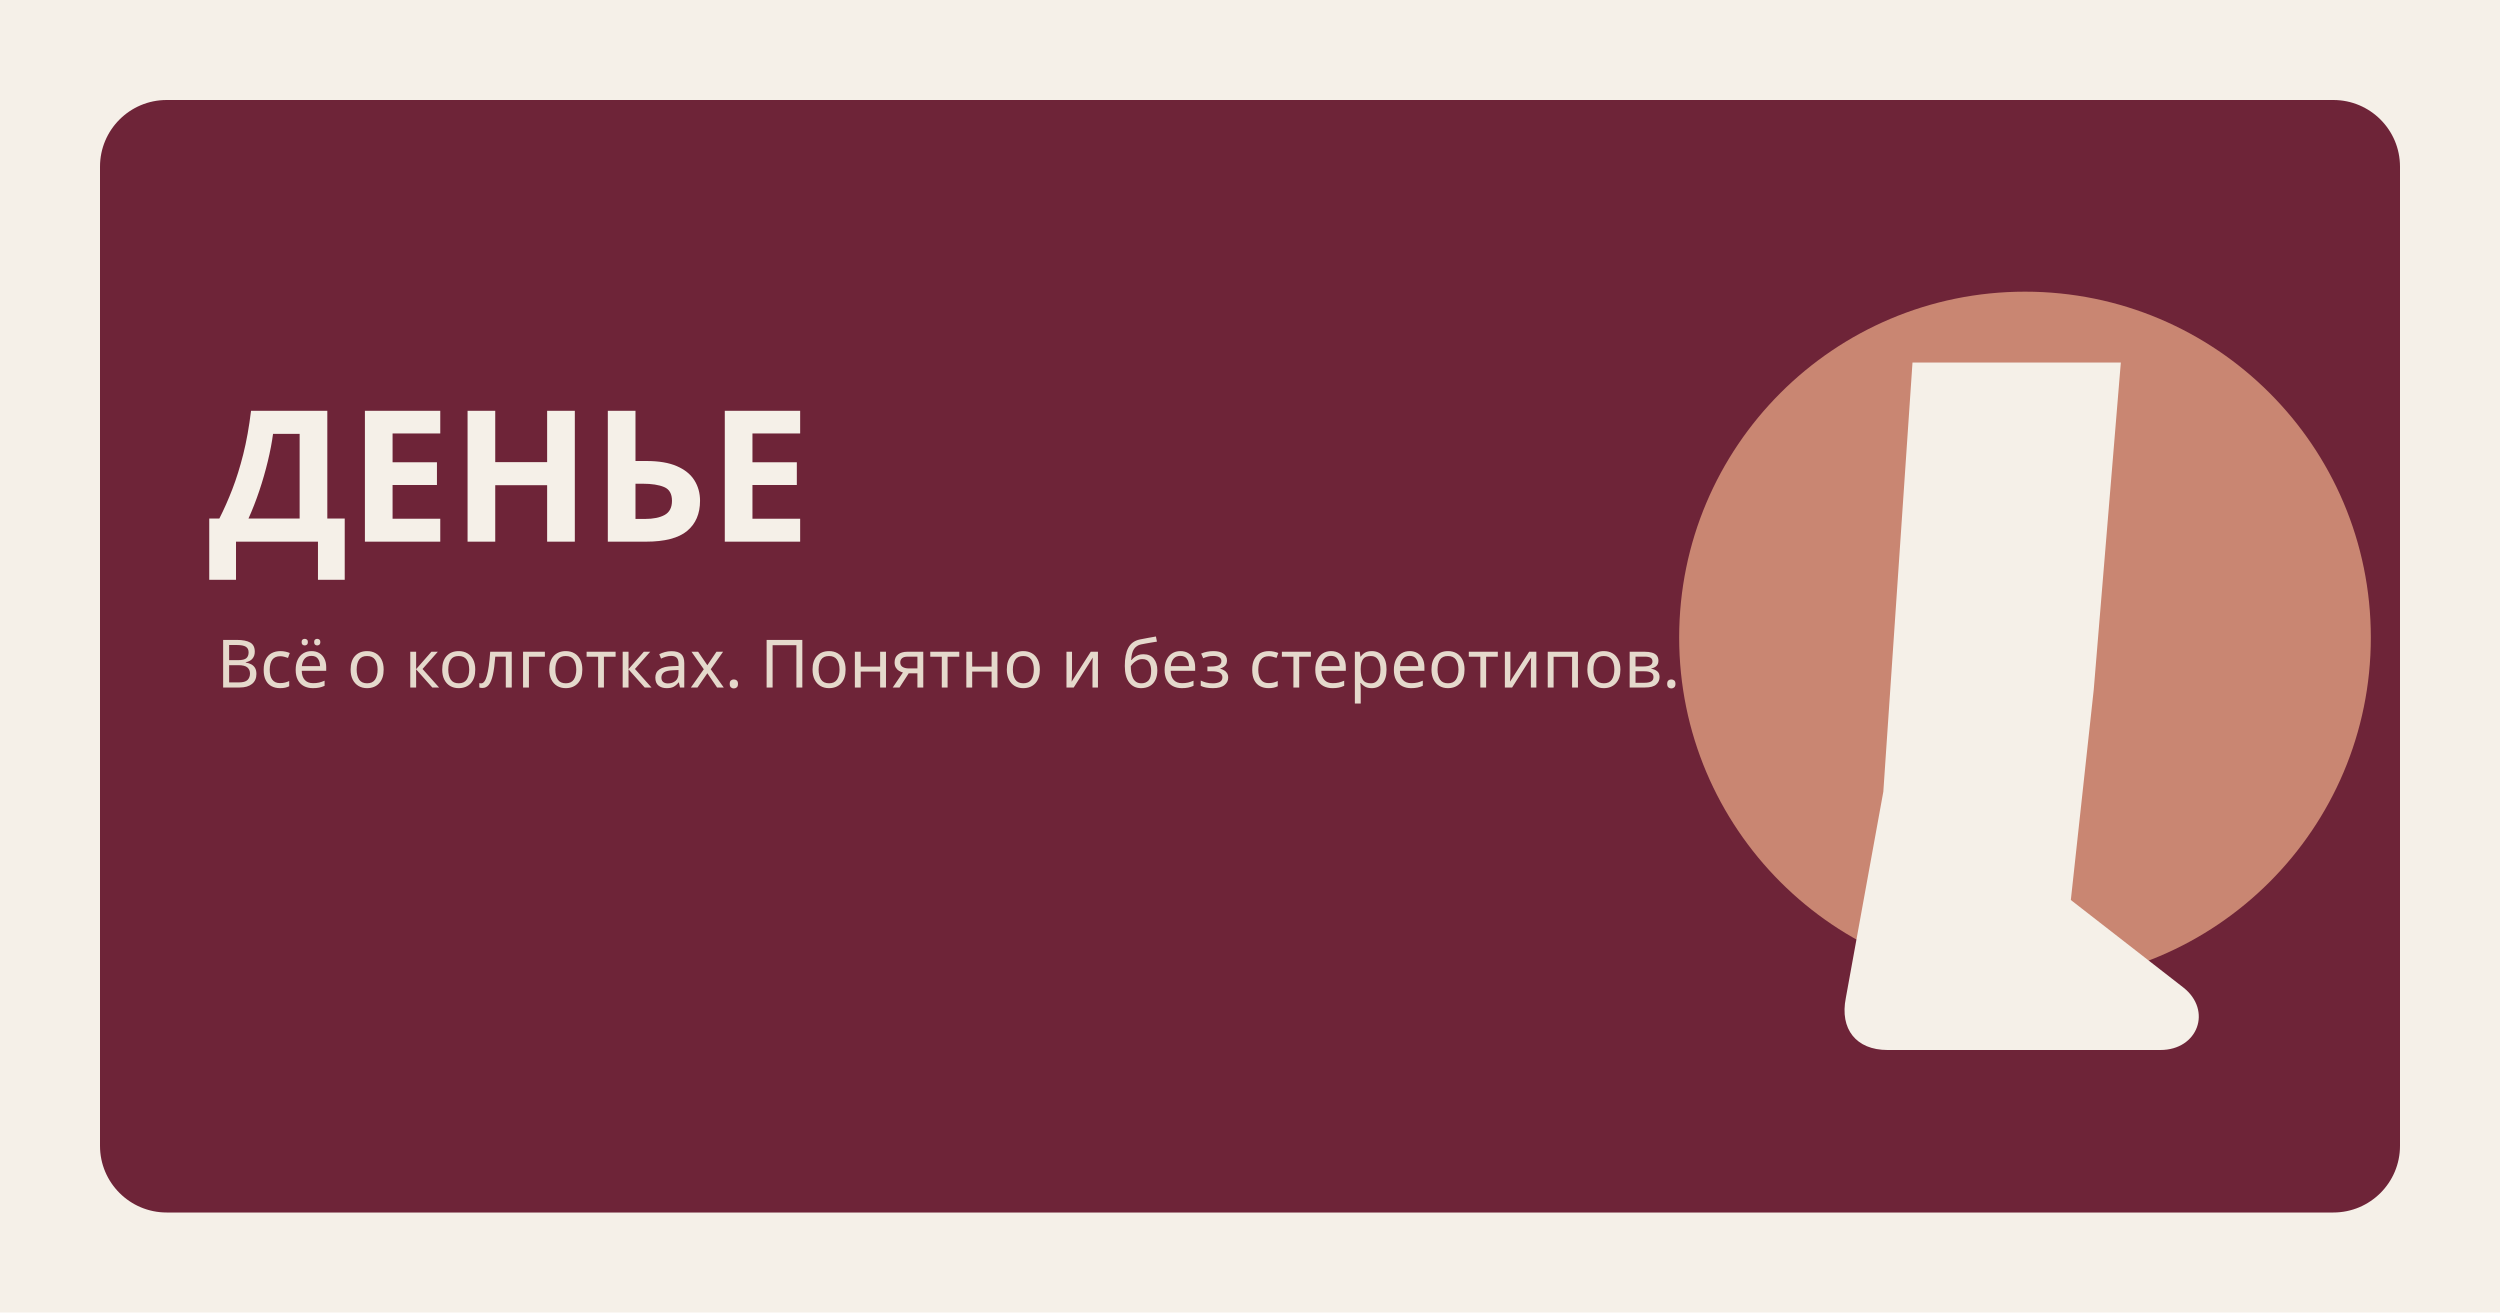
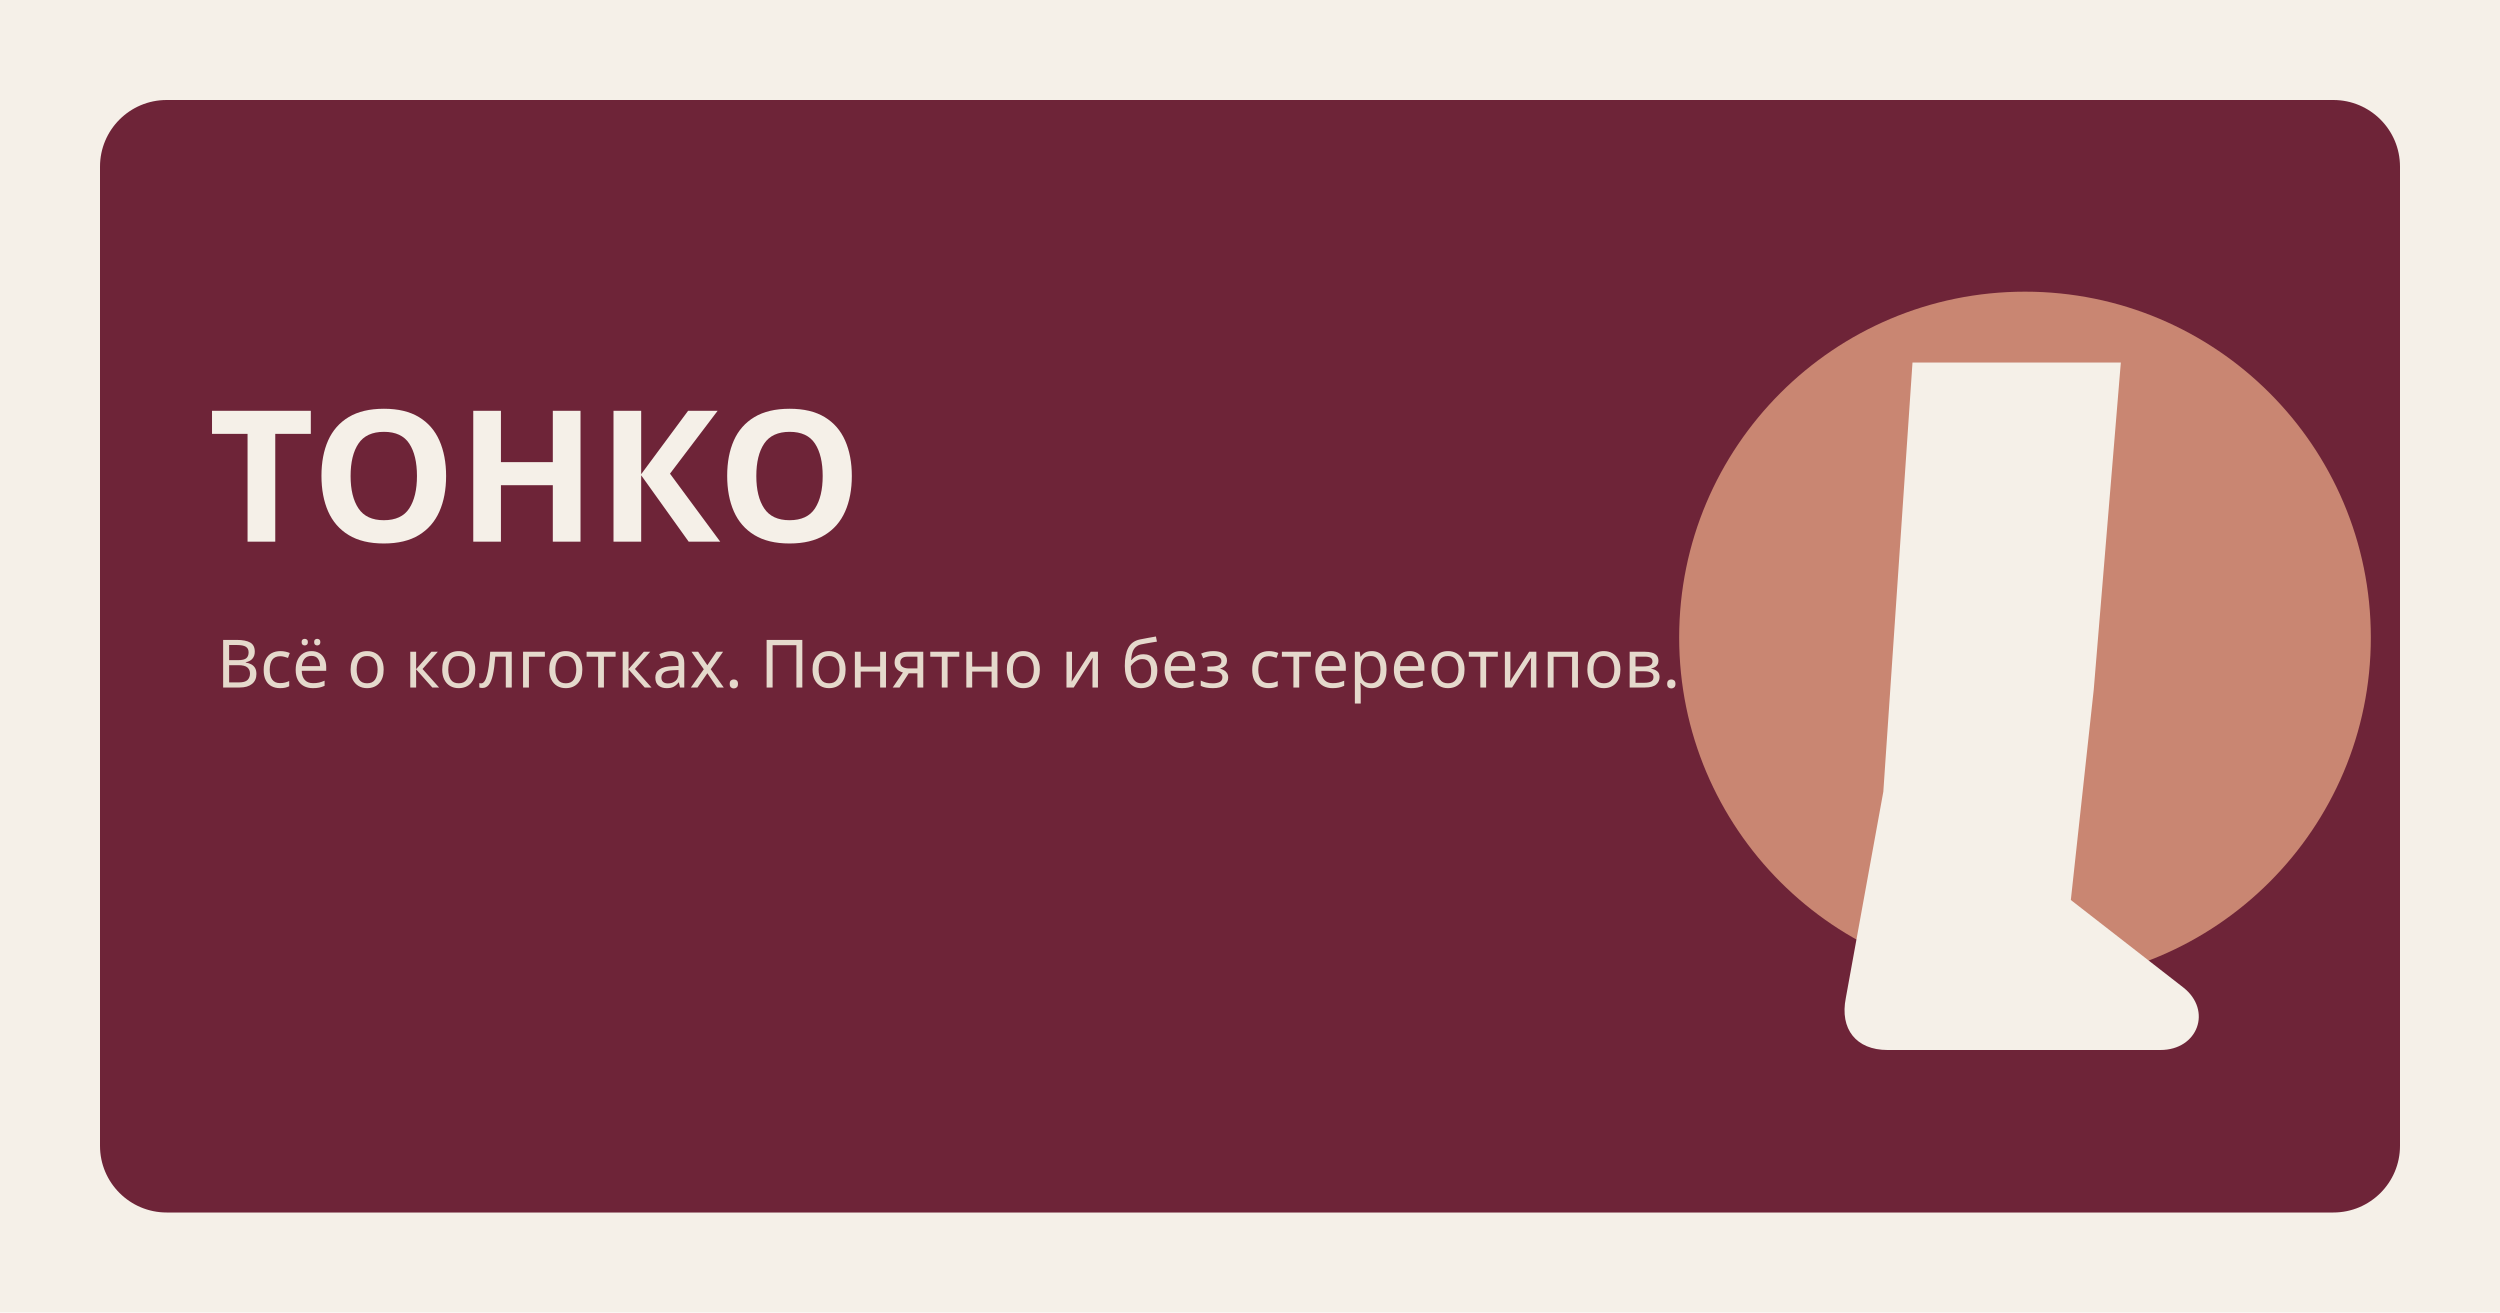
<svg xmlns="http://www.w3.org/2000/svg" viewBox="0 0 1200 630">
  <rect width="1200" height="630" fill="#f5f0e8" />
  <rect x="48" y="48" width="1104" height="534" rx="32" fill="#6e2438" />
  <circle cx="972" cy="306" r="166" fill="#c98672" />
  <path d="M918 174h100l-13 157-11 101 54 42c14 11 7 30-11 30H906c-15 0-23-10-20-25l18-99 14-206z" fill="#f5f0e8" />
-   <text x="100" y="260" fill="#f5f0e8" font-family="Manrope,sans-serif" font-size="88" font-weight="600">ДЕНЬЕ</text>
+   <text x="100" y="260" fill="#f5f0e8" font-family="Manrope,sans-serif" font-size="88" font-weight="600">ТОНКО</text>
  <text x="104" y="330" fill="#e5d9cc" font-family="Manrope,sans-serif" font-size="32">Всё о колготках. Понятно и без стереотипов.</text>
</svg>
